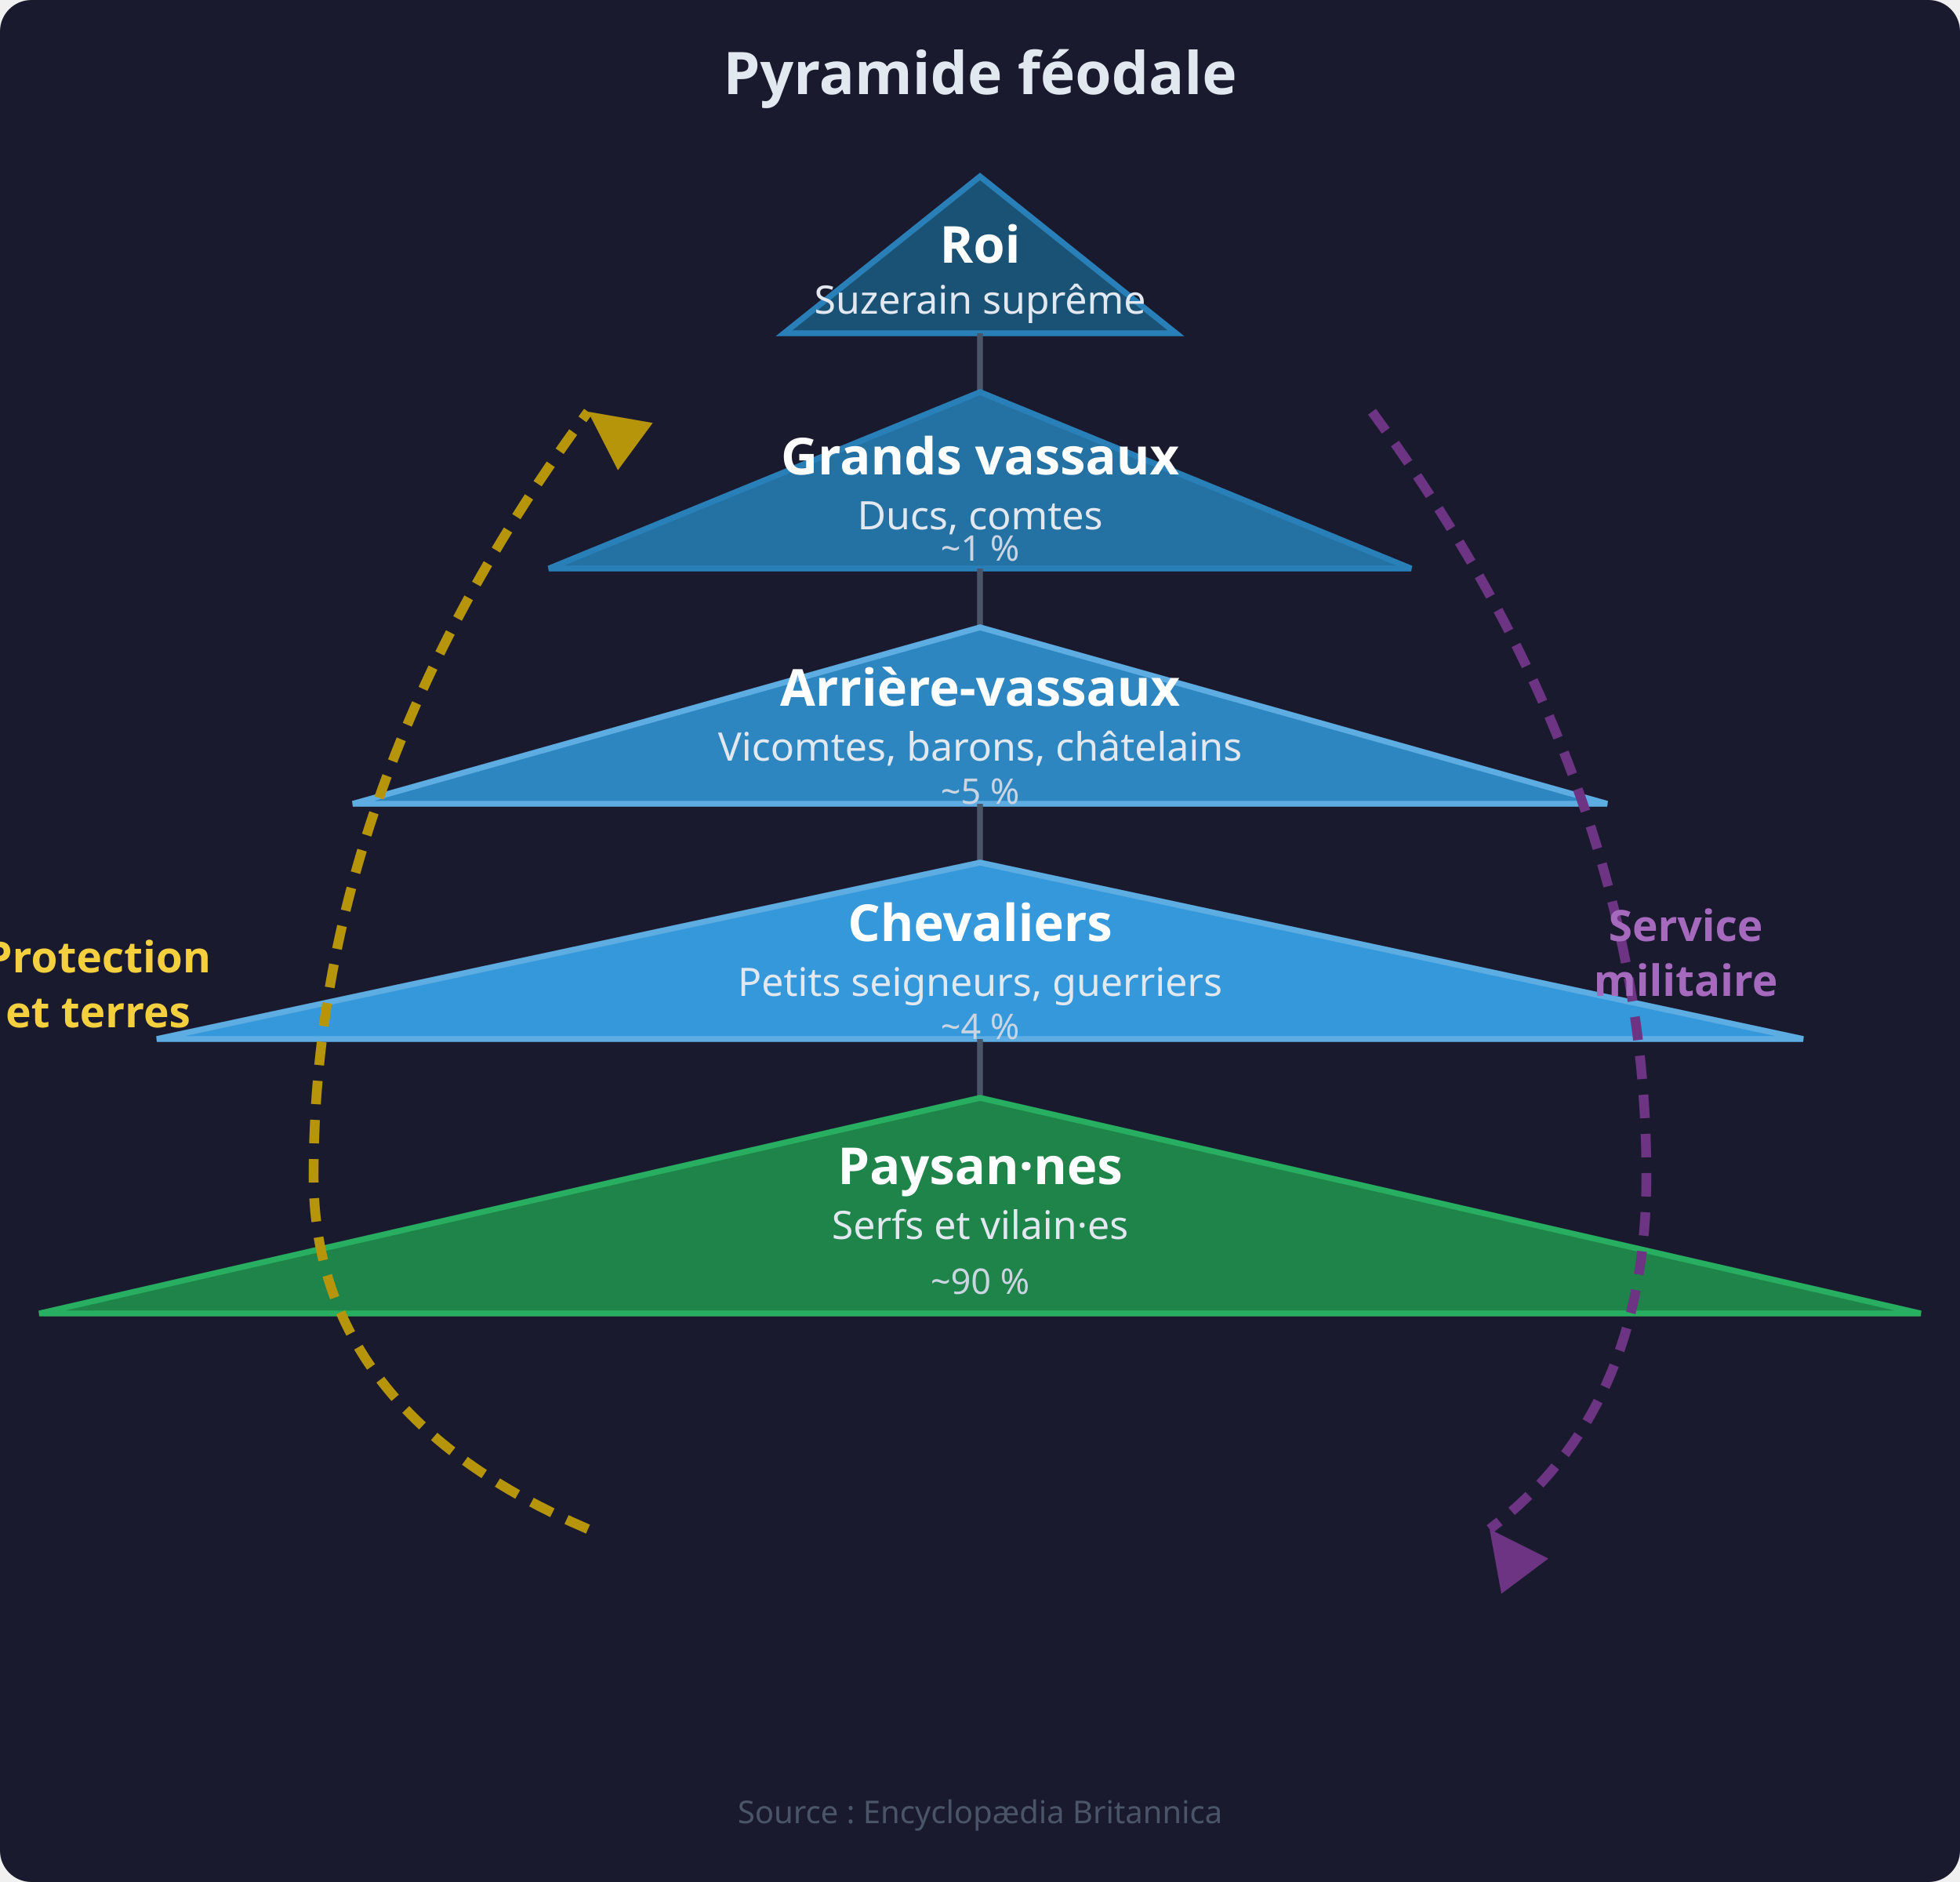
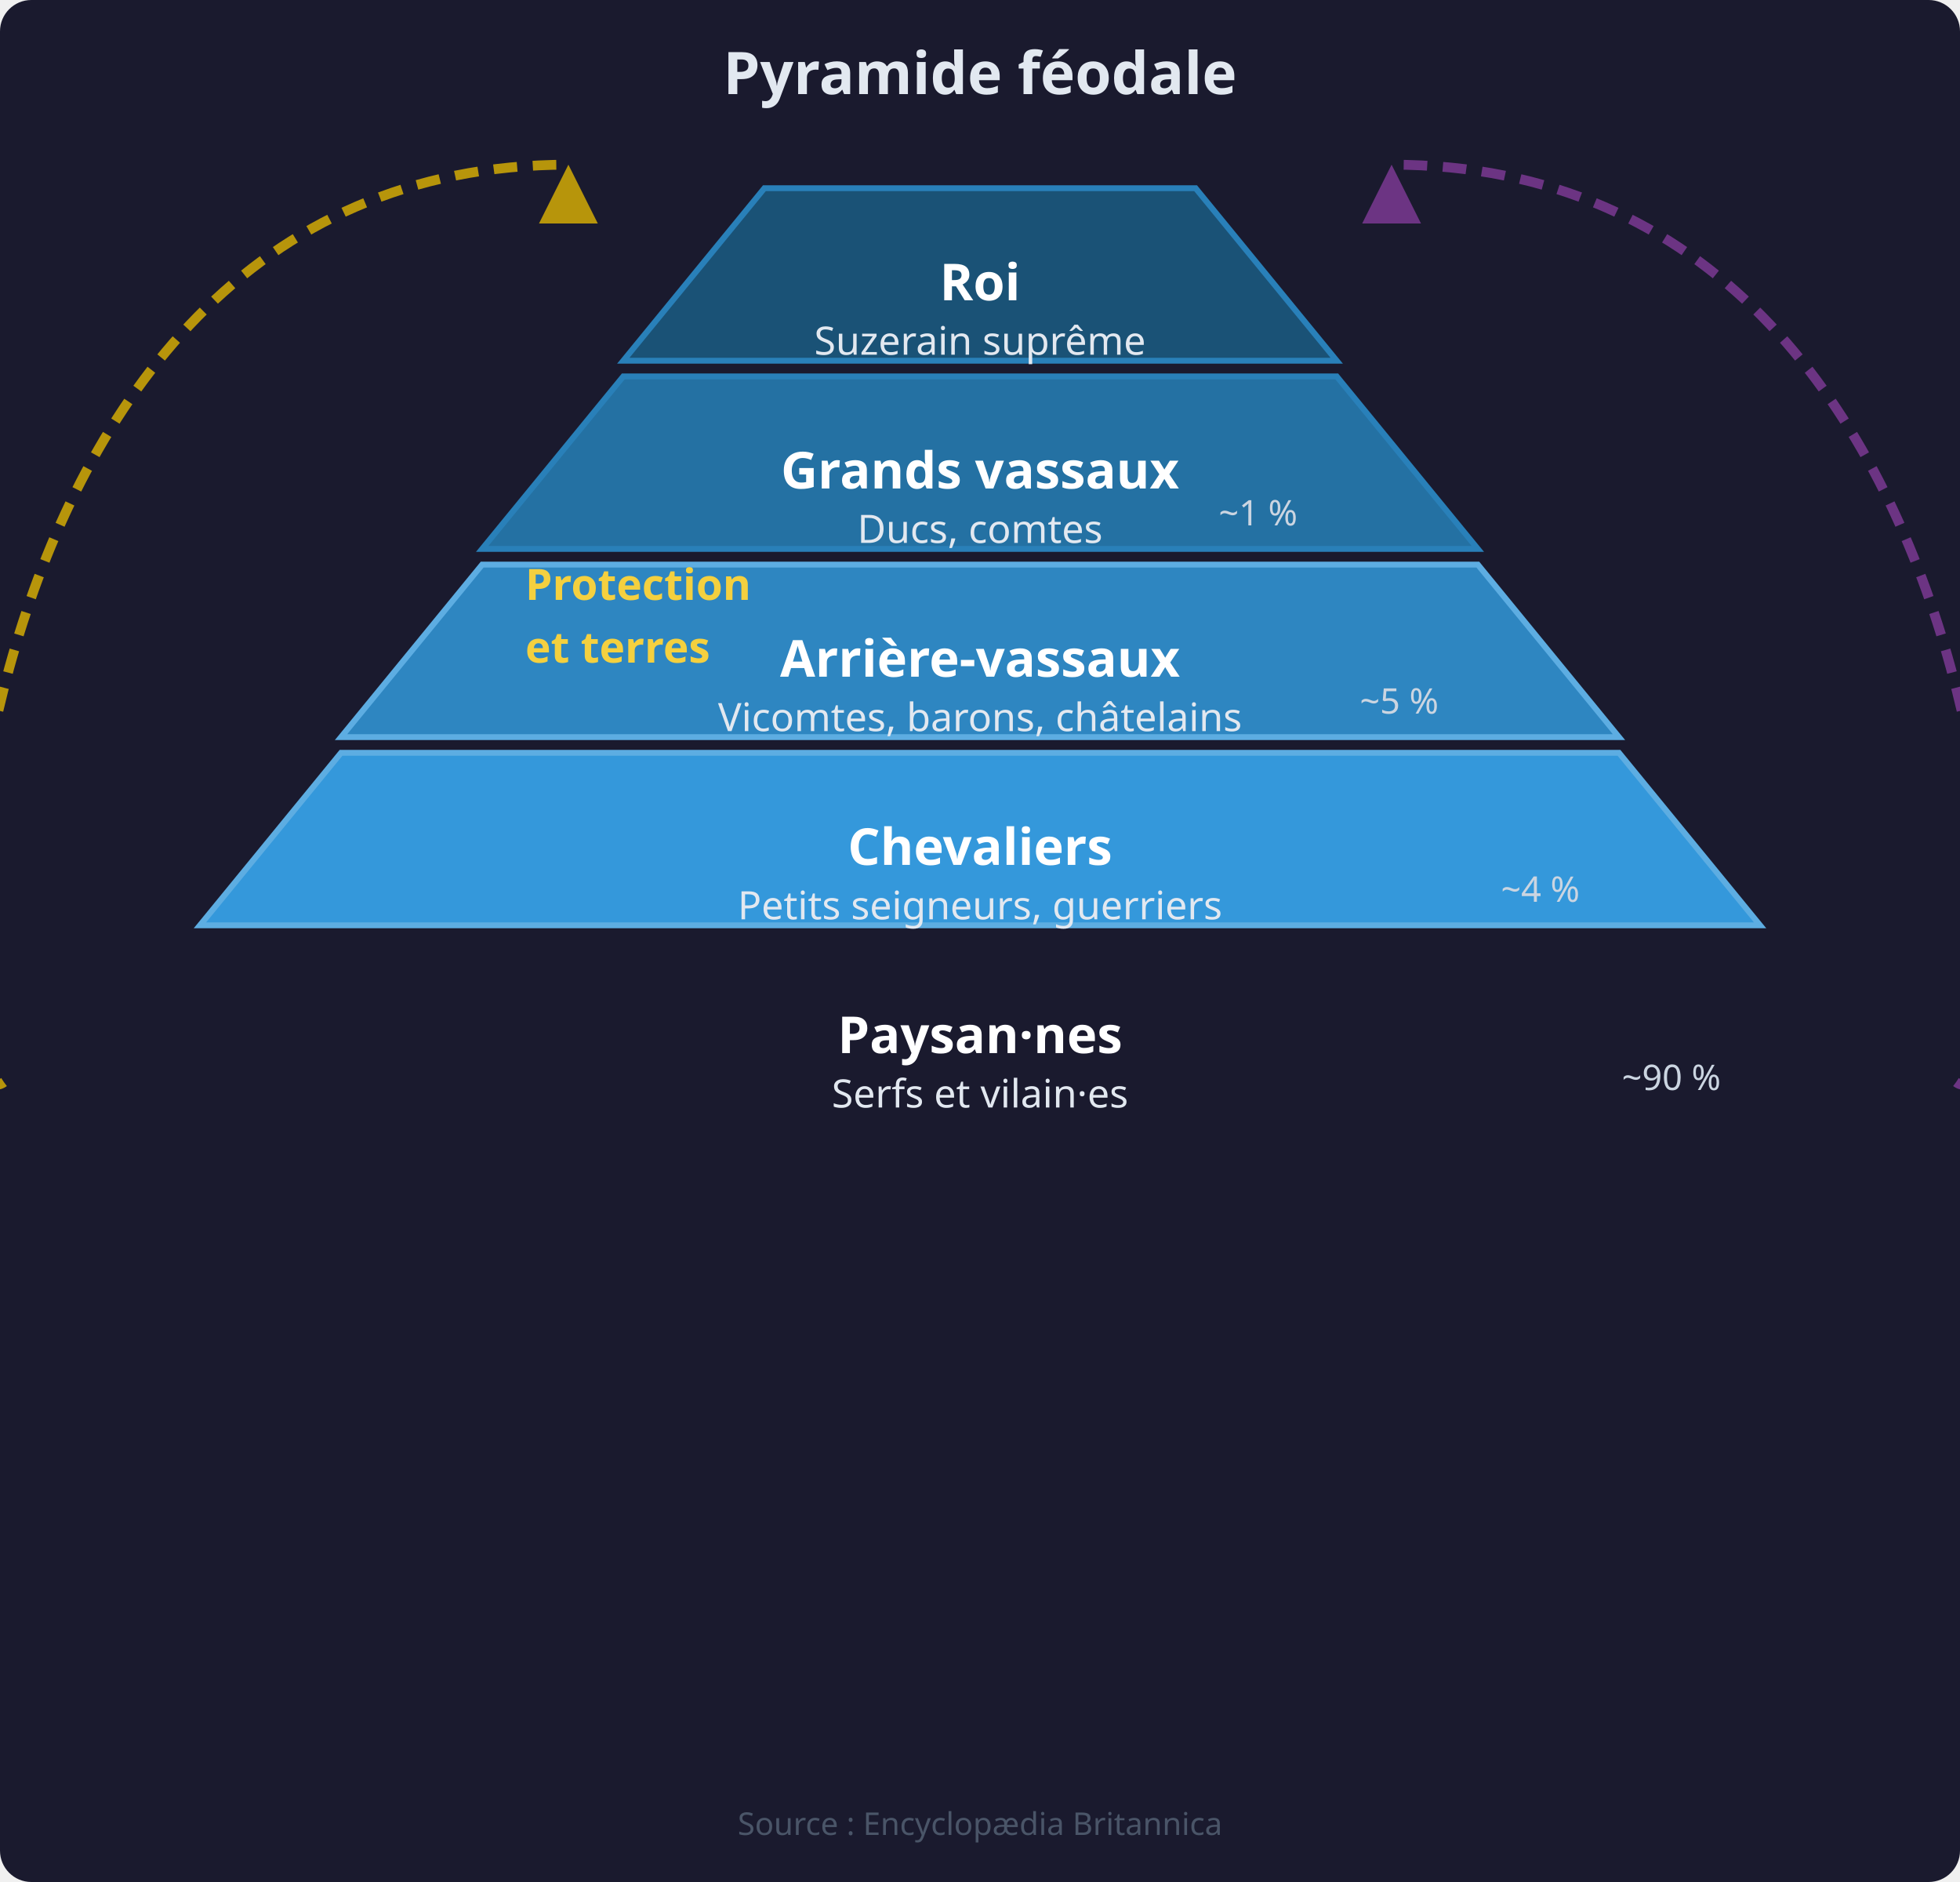
<svg xmlns="http://www.w3.org/2000/svg" viewBox="0 0 500 480" width="500" height="480" role="img" aria-label="Pyramide féodale : hiérarchie du royaume de France">
  <defs>
-     <style>
-       text { font-family: 'system-ui', sans-serif; text-anchor: middle; }
-       .title { fill: #e2e8f0; font-size: 15px; font-weight: 700; }
-       .label { fill: #fff; font-size: 13px; font-weight: 600; }
-       .sub { fill: #e2e8f0; font-size: 10px; }
-       .pct { fill: #cbd5e1; font-size: 9px; }
-     </style>
    <marker id="arrow-down" viewBox="0 0 10 10" refX="5" refY="10" markerWidth="6" markerHeight="6" orient="auto">
      <path d="M0,0 L5,10 L10,0" fill="#6c3483" />
    </marker>
    <marker id="arrow-up" viewBox="0 0 10 10" refX="5" refY="0" markerWidth="6" markerHeight="6" orient="auto">
      <path d="M0,10 L5,0 L10,10" fill="#b7950b" />
    </marker>
  </defs>
  <rect width="500" height="480" fill="#1a1a2e" rx="8" />
-   <text x="250" y="24" class="title">Pyramide féodale</text>
-   <polygon points="250,45 200,85 300,85" fill="#1a5276" stroke="#2980b9" stroke-width="1.5" />
-   <text x="250" y="67" class="label">Roi</text>
-   <text x="250" y="80" class="sub">Suzerain suprême</text>
-   <line x1="250" y1="85" x2="250" y2="100" stroke="#4a5568" stroke-width="1.5" />
-   <polygon points="250,100 140,145 360,145" fill="#2471a3" stroke="#2980b9" stroke-width="1.5" />
-   <text x="250" y="121" class="label">Grands vassaux</text>
-   <text x="250" y="135" class="sub">Ducs, comtes</text>
-   <text x="250" y="143" class="pct">~1 %</text>
-   <line x1="250" y1="145" x2="250" y2="160" stroke="#4a5568" stroke-width="1.5" />
-   <polygon points="250,160 90,205 410,205" fill="#2e86c1" stroke="#5dade2" stroke-width="1.5" />
-   <text x="250" y="180" class="label">Arrière-vassaux</text>
-   <text x="250" y="194" class="sub">Vicomtes, barons, châtelains</text>
-   <text x="250" y="205" class="pct">~5 %</text>
-   <line x1="250" y1="205" x2="250" y2="220" stroke="#4a5568" stroke-width="1.5" />
-   <polygon points="250,220 40,265 460,265" fill="#3498db" stroke="#5dade2" stroke-width="1.5" />
-   <text x="250" y="240" class="label">Chevaliers</text>
-   <text x="250" y="254" class="sub">Petits seigneurs, guerriers</text>
-   <text x="250" y="265" class="pct">~4 %</text>
-   <line x1="250" y1="265" x2="250" y2="280" stroke="#4a5568" stroke-width="1.5" />
-   <polygon points="250,280 10,335 490,335" fill="#1e8449" stroke="#27ae60" stroke-width="1.5" />
-   <text x="250" y="302" class="label">Paysan·nes</text>
-   <text x="250" y="316" class="sub">Serfs et vilain·es</text>
-   <text x="250" y="330" class="pct">~90 %</text>
-   <path d="M350,105 Q420,200 420,300 Q420,360 380,390" fill="none" stroke="#6c3483" stroke-width="2.5" stroke-dasharray="6,4" marker-end="url(#arrow-down)" />
-   <text x="430" y="240" fill="#a569bd" font-size="11" font-weight="600" font-family="system-ui, sans-serif" text-anchor="start">Service</text>
-   <text x="430" y="254" fill="#a569bd" font-size="11" font-weight="600" font-family="system-ui, sans-serif" text-anchor="start">militaire</text>
-   <path d="M150,390 Q80,360 80,300 Q80,200 150,105" fill="none" stroke="#b7950b" stroke-width="2.5" stroke-dasharray="6,4" marker-end="url(#arrow-up)" />
-   <text x="25" y="248" fill="#f4d03f" font-size="11" font-weight="600" font-family="system-ui, sans-serif" text-anchor="start">Protection</text>
-   <text x="25" y="262" fill="#f4d03f" font-size="11" font-weight="600" font-family="system-ui, sans-serif" text-anchor="start">et terres</text>
-   <text x="250" y="465" fill="#4a5568" font-size="8" font-family="system-ui, sans-serif" text-anchor="middle">Source : Encyclopædia Britannica</text>
+   <text x="250" y="24" fill="#e2e8f0" font-size="15" font-weight="700" text-anchor="middle" font-family="system-ui, sans-serif">Pyramide féodale</text>
+   <polygon points="195,48 305,48 341,92 159,92" fill="#1a5276" stroke="#2980b9" stroke-width="1.5" />
+   <polygon points="159,96 341,96 377,140 123,140" fill="#2471a3" stroke="#2980b9" stroke-width="1.5" />
+   <polygon points="123,144 377,144 413,188 87,188" fill="#2e86c1" stroke="#5dade2" stroke-width="1.5" />
+   <polygon points="87,192 413,192 449,236 51,236" fill="#3498db" stroke="#5dade2" stroke-width="1.5" />
+   <polygon points="51,240 449,240 NaN,284 NaN,284" fill="#1e8449" stroke="#27ae60" stroke-width="1.5" />
+   <text x="250" y="72" fill="#fff" font-size="13" font-weight="600" text-anchor="middle" font-family="system-ui, sans-serif" dominant-baseline="middle">Roi</text>
+   <text x="250" y="87" fill="#e2e8f0" font-size="10" text-anchor="middle" font-family="system-ui, sans-serif" dominant-baseline="middle">Suzerain suprême</text>
+   <text x="250" y="120" fill="#fff" font-size="13" font-weight="600" text-anchor="middle" font-family="system-ui, sans-serif" dominant-baseline="middle">Grands vassaux</text>
+   <text x="250" y="135" fill="#e2e8f0" font-size="10" text-anchor="middle" font-family="system-ui, sans-serif" dominant-baseline="middle">Ducs, comtes</text>
+   <text x="331" y="134" fill="#cbd5e1" font-size="9" text-anchor="end" font-family="system-ui, sans-serif">~1 %</text>
+   <text x="250" y="168" fill="#fff" font-size="13" font-weight="600" text-anchor="middle" font-family="system-ui, sans-serif" dominant-baseline="middle">Arrière-vassaux</text>
+   <text x="250" y="183" fill="#e2e8f0" font-size="10" text-anchor="middle" font-family="system-ui, sans-serif" dominant-baseline="middle">Vicomtes, barons, châtelains</text>
+   <text x="367" y="182" fill="#cbd5e1" font-size="9" text-anchor="end" font-family="system-ui, sans-serif">~5 %</text>
+   <text x="250" y="216" fill="#fff" font-size="13" font-weight="600" text-anchor="middle" font-family="system-ui, sans-serif" dominant-baseline="middle">Chevaliers</text>
+   <text x="250" y="231" fill="#e2e8f0" font-size="10" text-anchor="middle" font-family="system-ui, sans-serif" dominant-baseline="middle">Petits seigneurs, guerriers</text>
+   <text x="403" y="230" fill="#cbd5e1" font-size="9" text-anchor="end" font-family="system-ui, sans-serif">~4 %</text>
+   <text x="250" y="264" fill="#fff" font-size="13" font-weight="600" text-anchor="middle" font-family="system-ui, sans-serif" dominant-baseline="middle">Paysan·nes</text>
+   <text x="250" y="279" fill="#e2e8f0" font-size="10" text-anchor="middle" font-family="system-ui, sans-serif" dominant-baseline="middle">Serfs et vilain·es</text>
+   <text x="439" y="278" fill="#cbd5e1" font-size="9" text-anchor="end" font-family="system-ui, sans-serif">~90 %</text>
+   <path d="M499,276 C519,291 519,42 355,42" fill="none" stroke="#6c3483" stroke-width="2.5" stroke-dasharray="6,4" marker-end="url(#arrow-down)" />
+   <text x="527" y="153" fill="#a569bd" font-size="11" font-weight="600" font-family="system-ui, sans-serif" text-anchor="start">Service</text>
+   <text x="527" y="169" fill="#a569bd" font-size="11" font-weight="600" font-family="system-ui, sans-serif" text-anchor="start">militaire</text>
+   <path d="M1,276 C-19,291 -19,42 145,42" fill="none" stroke="#b7950b" stroke-width="2.5" stroke-dasharray="6,4" marker-end="url(#arrow-up)" />
+   <text x="134" y="153" fill="#f4d03f" font-size="11" font-weight="600" font-family="system-ui, sans-serif" text-anchor="start">Protection</text>
+   <text x="134" y="169" fill="#f4d03f" font-size="11" font-weight="600" font-family="system-ui, sans-serif" text-anchor="start">et terres</text>
+   <text x="250" y="468" fill="#4a5568" font-size="8" font-family="system-ui, sans-serif" text-anchor="middle">Source : Encyclopædia Britannica</text>
</svg>
